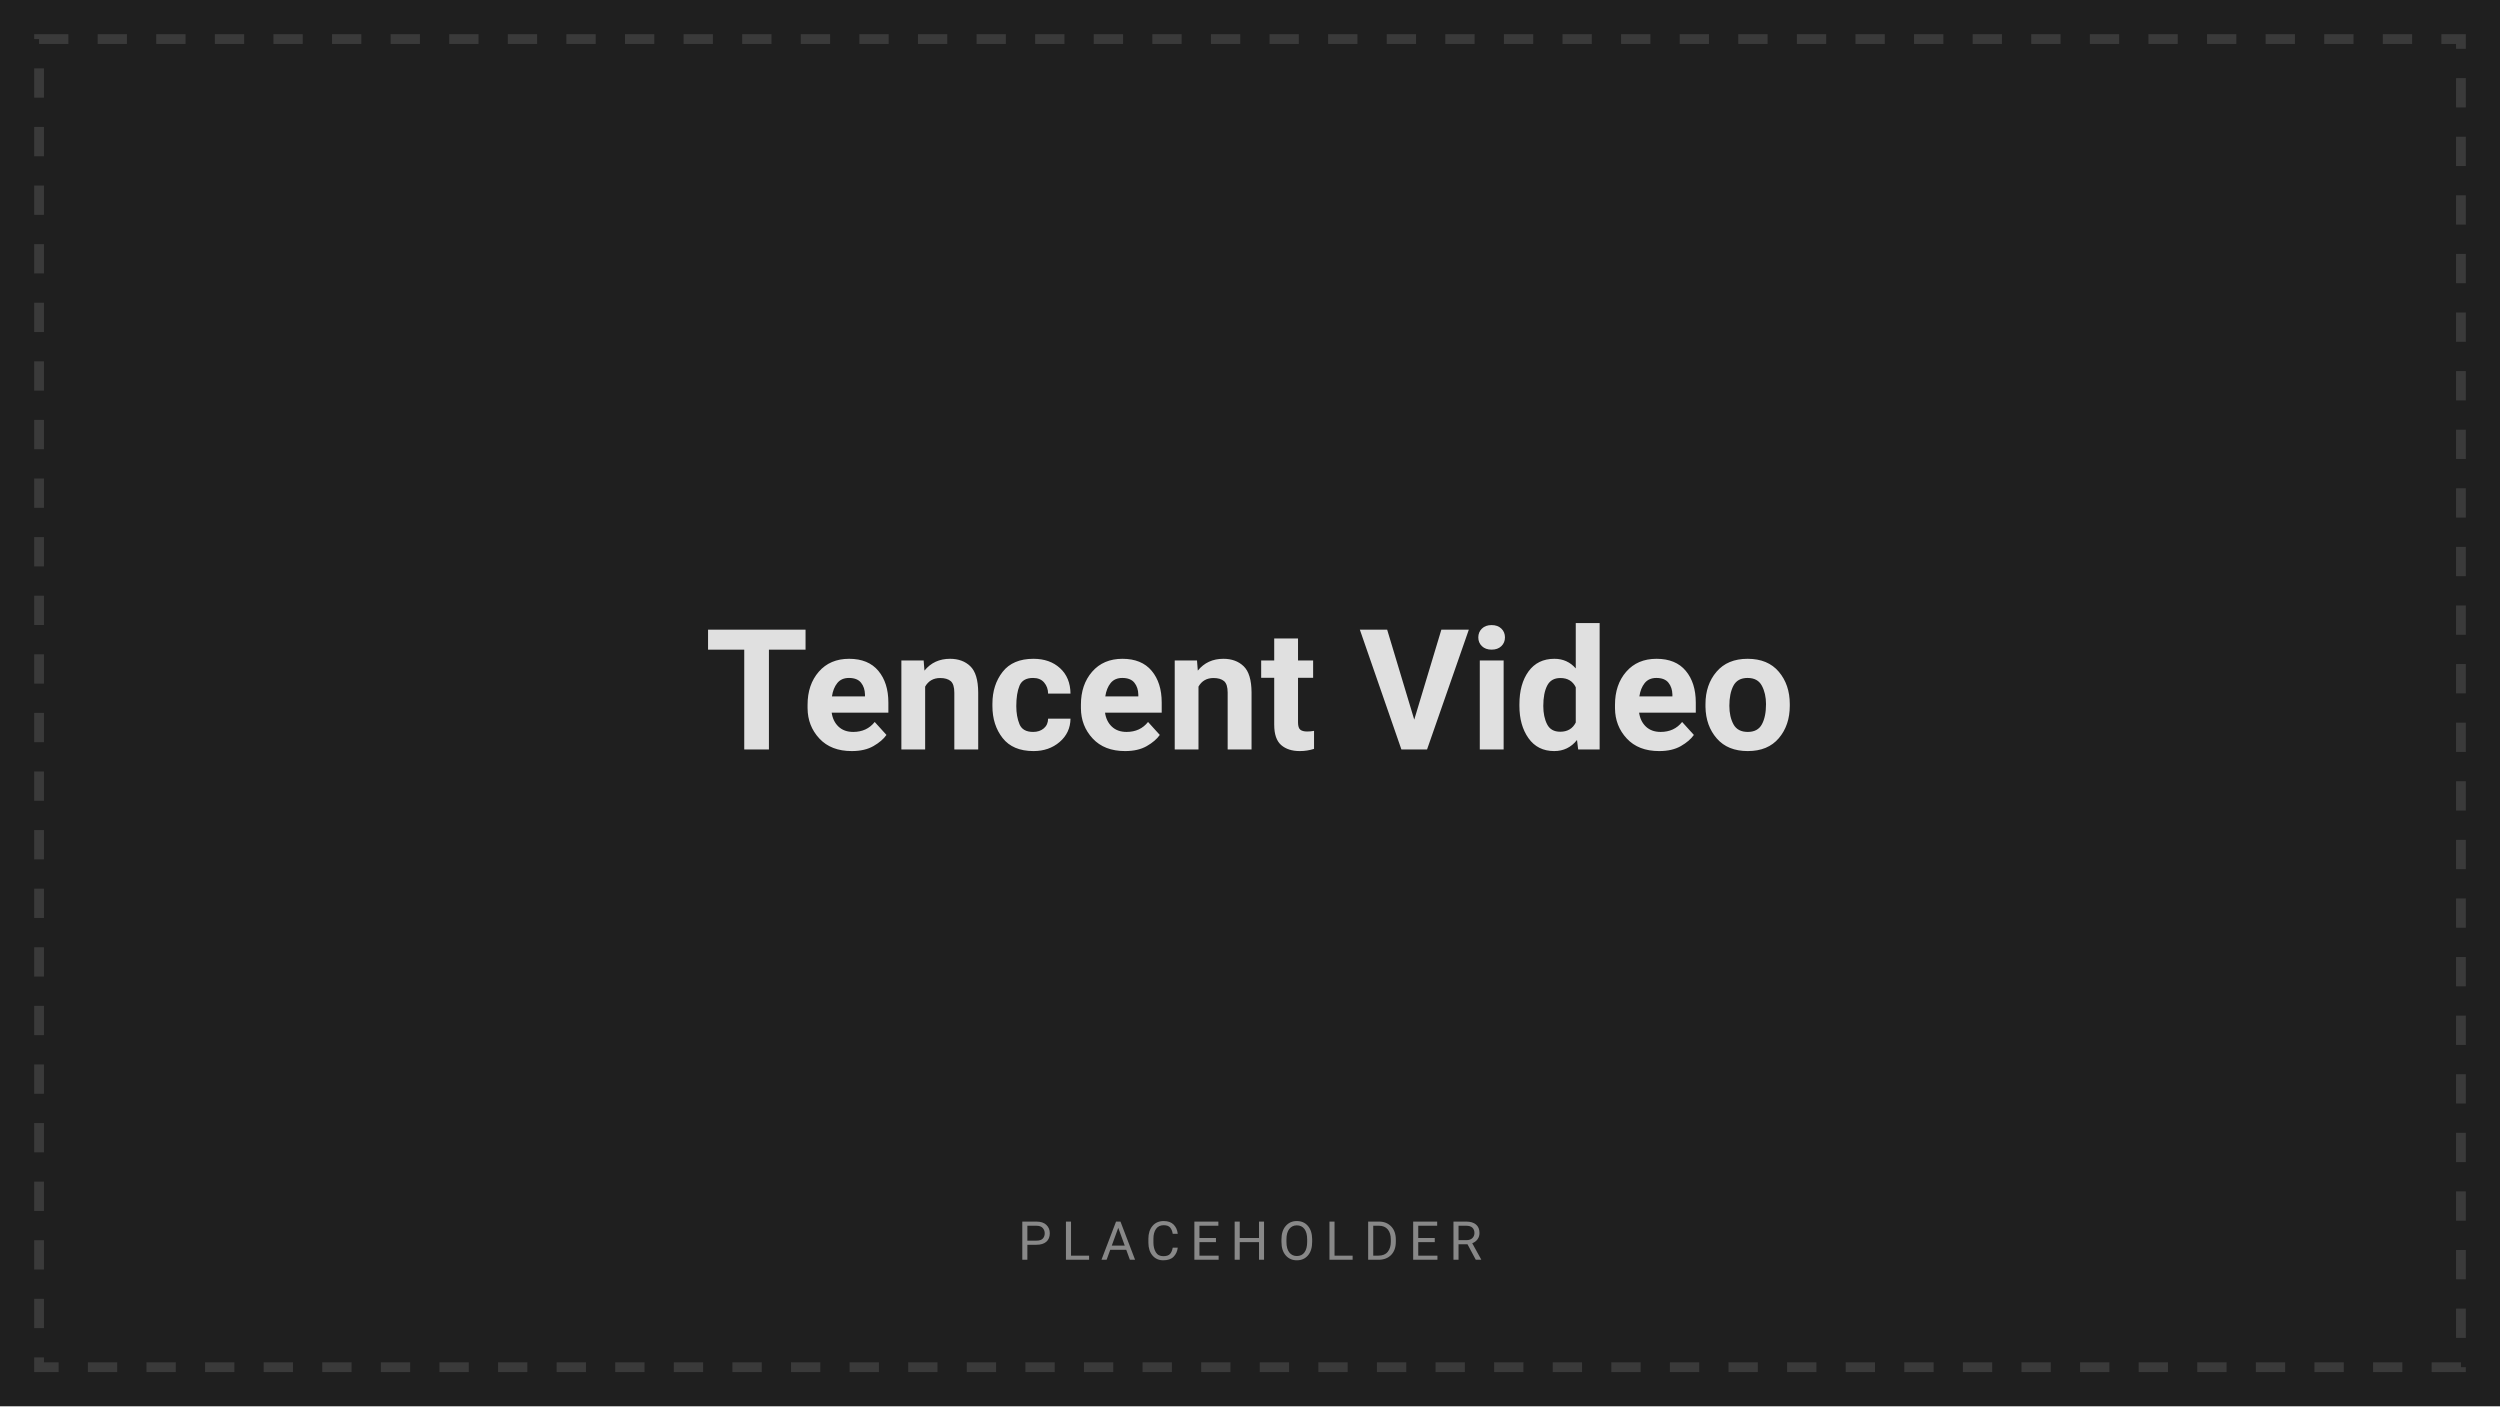
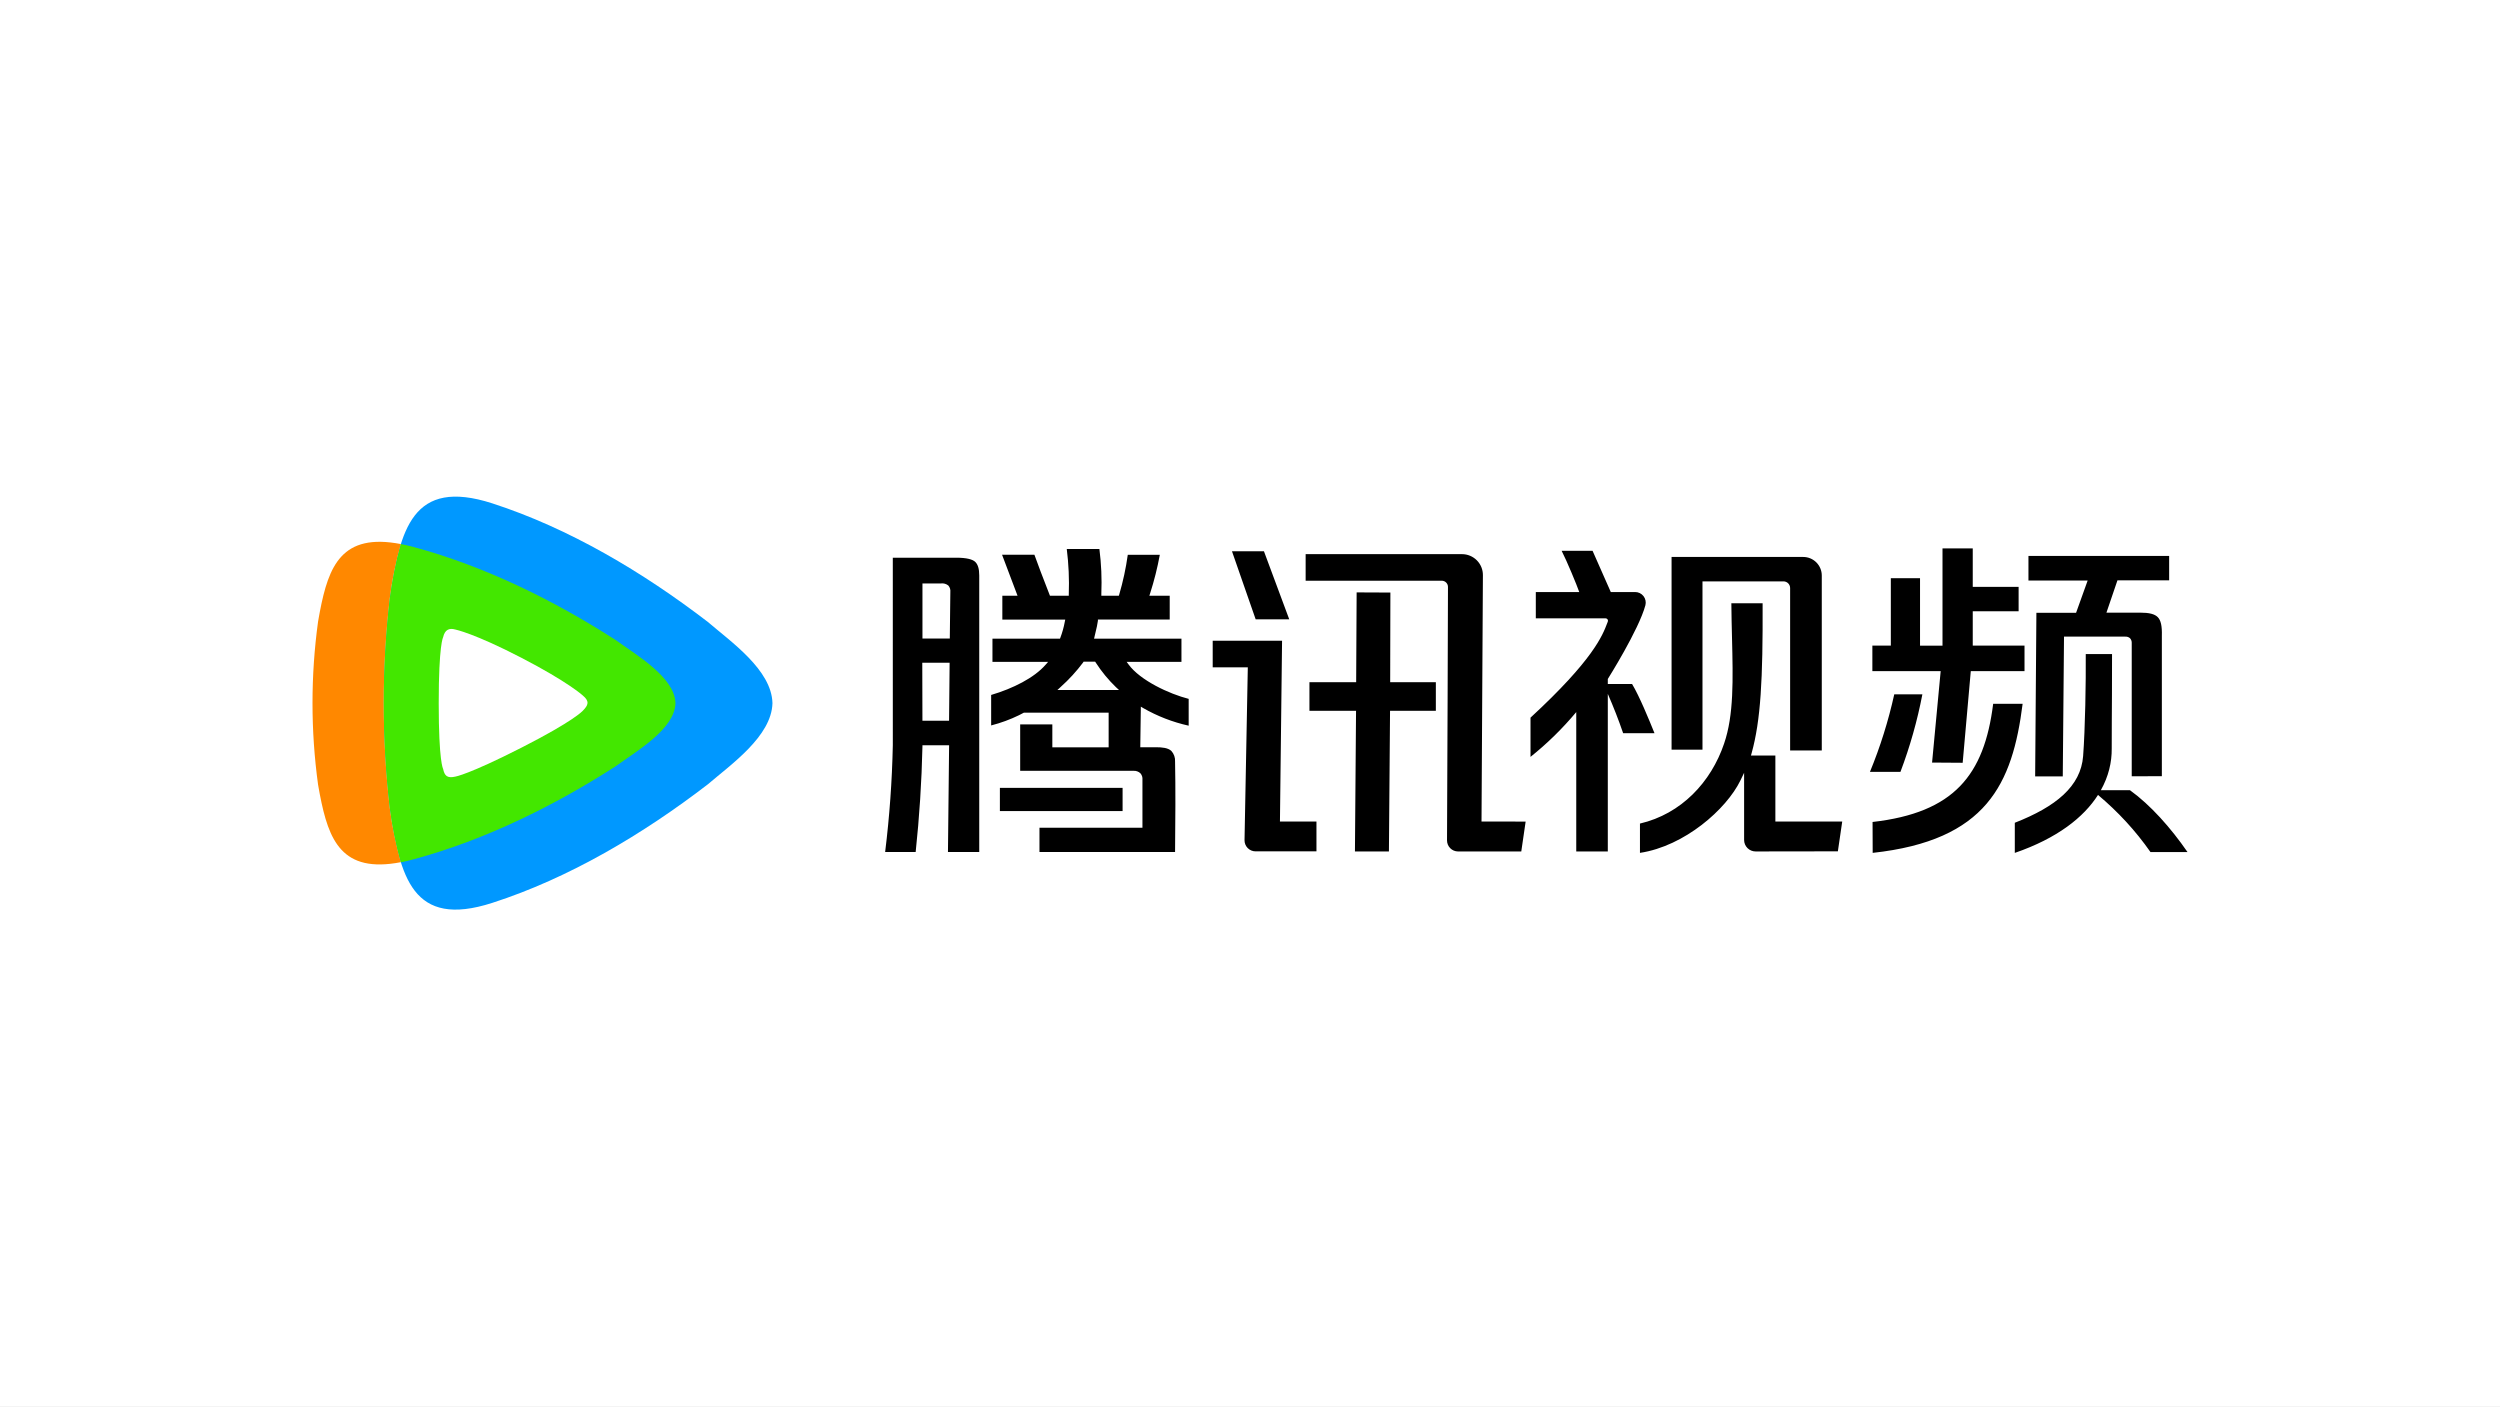
- <svg xmlns="http://www.w3.org/2000/svg" viewBox="0 0 1024 576" width="1024" height="576" role="img" aria-label="Tencent Video (placeholder)">
-   <rect width="1024" height="576" fill="#1f1f1f" />
-   <rect x="16" y="16" width="992" height="544" fill="none" stroke="#3a3a3a" stroke-width="4" stroke-dasharray="12 12" />
-   <text x="512" y="288" text-anchor="middle" dominant-baseline="middle" font-family="-apple-system,Segoe UI,Roboto,Helvetica,Arial,sans-serif" font-size="69" font-weight="600" fill="#e0e0e0">Tencent Video</text>
-   <text x="512" y="516" text-anchor="middle" font-family="-apple-system,Segoe UI,Roboto,Helvetica,Arial,sans-serif" font-size="22" fill="#888" letter-spacing="4">PLACEHOLDER</text>
+ <svg xmlns="http://www.w3.org/2000/svg" viewBox="0 0 640 360" width="640" height="360" role="img" aria-label="tencent-video (thumb)">
+   <rect width="640" height="360" fill="#FFFFFF" />
+   <g transform="translate(80 127.1375) scale(0.48)">
+     <g clip-path="url(#clip0_265_223)" id="g5" transform="matrix(8.070246,0,0,8.070246,-8.223936,-23.8876)">
+       <path d="m 6.122,23.503 c 0.678,4.576 1.49,8.015 6.781,6.303 5.074,-1.635 9.957,-4.541 14.244,-7.835 1.537,-1.318 4.216,-3.178 4.269,-5.363 C 31.364,14.415 28.684,12.563 27.148,11.243 22.856,7.949 17.978,5.049 12.903,3.405 7.612,1.697 6.801,5.138 6.122,9.71 c -0.527,4.582 -0.527,9.21 0,13.793 z" fill="#0098ff" id="path1" />
+       <path d="M 1.505,10.564 C 2.086,7.537 2.956,5.34 6.858,6.095 6.521,7.279 6.275,8.488 6.122,9.71 c -0.525,4.583 -0.525,9.21 0,13.793 0.154,1.222 0.4,2.43 0.736,3.615 C 2.958,27.872 2.088,25.675 1.505,22.648 L 1.465,22.432 1.387,21.994 c -0.49,-3.575 -0.49,-7.201 0,-10.776 l 0.078,-0.437 z" fill="#ff8800" id="path2" />
+       <path d="m 6.858,6.093 c 0.27,0.053 0.556,0.119 0.871,0.204 4.733,1.281 9.292,3.548 13.296,6.121 1.431,1.032 3.932,2.479 3.981,4.191 -0.049,1.713 -2.553,3.159 -3.981,4.189 -4.004,2.573 -8.563,4.841 -13.296,6.121 -0.287,0.083 -0.577,0.151 -0.871,0.204 C 6.521,25.939 6.275,24.73 6.122,23.507 5.595,18.924 5.595,14.297 6.122,9.714 6.276,8.499 6.519,7.298 6.852,6.119 Z" fill="#43e700" id="path3" />
+       <path d="m 9.65,12.258 c 0,0 -0.29,0.47 -0.29,4.357 0,3.887 0.29,4.333 0.29,4.333 0.098,0.482 0.29,0.635 0.817,0.513 0,0 0.871,-0.135 4.349,-1.905 3.478,-1.77 4.059,-2.438 4.059,-2.438 0.374,-0.378 0.474,-0.629 0,-1.022 0,0 -0.956,-0.883 -4.059,-2.491 -3.102,-1.608 -4.349,-1.86 -4.349,-1.86 -0.427,-0.123 -0.703,0.016 -0.817,0.513 z" fill="#ffffff" id="path4" />
+       <path fill-rule="evenodd" clip-rule="evenodd" d="m 112.088,16.652 c -0.589,4.717 -2.592,7.196 -7.97,7.809 l 0.008,2.042 c 7.527,-0.824 9.237,-4.547 9.909,-9.85 z m 1.43,7.862 v 1.99 l 0.007,-0.002 c 2.801,-0.967 4.546,-2.345 5.492,-3.828 1.323,1.11 2.476,2.359 3.467,3.774 h 2.447 c -1.112,-1.609 -2.447,-3.111 -3.802,-4.086 h -1.925 c 0.509,-0.909 0.729,-1.849 0.719,-2.751 -0.003,-0.517 0,-1.05 0.005,-1.813 0.007,-0.965 0.016,-2.298 0.016,-4.435 h -1.737 c 0.014,1.868 -0.037,4.917 -0.174,6.744 -0.151,2.003 -1.807,3.345 -4.515,4.406 z m 7.727,-11.861 v 8.788 l 1.991,-0.006 v -9.274 c 0.02,-0.654 -0.067,-1.03 -0.27,-1.236 -0.202,-0.206 -0.56,-0.298 -1.163,-0.298 h -2.229 l 0.727,-2.134 h 3.417 V 6.877 h -9.298 v 1.627 h 3.913 l -0.766,2.134 h -2.622 l -0.082,10.809 h 1.825 l 0.082,-9.235 h 4.046 c 0.058,-0.004 0.115,0.003 0.169,0.021 0.055,0.018 0.105,0.047 0.148,0.085 0.04,0.045 0.071,0.099 0.091,0.156 0.019,0.058 0.026,0.118 0.021,0.179 z m -15.693,3.372 c -0.387,1.751 -0.924,3.465 -1.606,5.123 h 2.015 c 0.629,-1.663 1.114,-3.377 1.449,-5.123 z m 3.067,-1.533 -0.569,6.043 2.023,0.014 0.536,-6.057 h 3.551 V 12.806 h -3.421 v -2.271 h 3.031 V 8.923 h -3.031 V 6.383 h -1.999 v 6.427 h -1.485 V 8.351 h -1.93 V 12.806 h -1.22 v 1.686 z m -12.23,11.917 c -0.201,0 -0.394,-0.08 -0.537,-0.222 -0.142,-0.142 -0.223,-0.335 -0.223,-0.536 V 21.21 l -0.247,0.513 c -0.928,1.897 -3.679,4.33 -6.636,4.78 v -1.937 c 2.734,-0.638 4.7,-2.74 5.561,-5.287 0.647,-1.886 0.59,-4.213 0.522,-6.988 -0.018,-0.731 -0.037,-1.493 -0.043,-2.286 h 2.066 c 0.021,5.029 -0.125,7.741 -0.728,9.912 l -0.043,0.155 h 1.614 v 4.361 h 4.418 l -0.288,1.968 z m -11.853,0 v -9.211 c -0.906,1.085 -1.919,2.077 -3.023,2.961 v -2.593 c 4.146,-3.823 4.762,-5.437 5.068,-6.242 l 2e-4,-5e-4 c 0.014,-0.037 0.028,-0.072 0.041,-0.106 0.009,-0.024 0.013,-0.05 0.01,-0.075 -0.003,-0.026 -0.012,-0.05 -0.026,-0.071 C 86.591,11.05 86.572,11.033 86.549,11.021 86.526,11.009 86.501,11.002 86.475,11.002 H 81.863 V 9.265 h 6.562 c 0.107,-5.4e-4 0.212,0.023 0.309,0.07 0.096,0.047 0.18,0.115 0.246,0.199 0.066,0.084 0.111,0.183 0.133,0.287 0.022,0.105 0.019,0.213 -0.007,0.316 -0.433,1.617 -2.485,4.874 -2.485,4.874 v 0.331 h 1.604 c 0.49,0.818 1.108,2.326 1.482,3.252 h -2.072 c -0.302,-0.88 -0.64,-1.747 -1.014,-2.599 v 10.413 z m 14.134,-6.675 V 9.001 c 0,-0.117 -0.046,-0.229 -0.129,-0.312 C 98.458,8.606 98.346,8.56 98.228,8.56 H 92.878 V 19.683 H 90.835 V 6.947 h 8.7 c 0.325,0 0.637,0.129 0.867,0.359 0.23,0.23 0.36,0.542 0.36,0.867 V 19.733 Z m -33.576,-7.251 h -4.584 v 1.756 h 2.32 l -0.217,11.42 c -0.002,0.097 0.015,0.193 0.051,0.283 0.036,0.09 0.089,0.172 0.157,0.241 0.068,0.069 0.149,0.124 0.238,0.162 0.089,0.038 0.185,0.057 0.282,0.058 h 4.026 v -1.97 h -2.413 z m 0.474,-1.416 H 63.349 C 63.088,10.307 62.816,9.53 62.556,8.79 62.297,8.051 62.037,7.311 61.784,6.571 h 2.113 z M 78.275,24.433 78.367,8.149 C 78.368,7.967 78.333,7.787 78.264,7.618 78.195,7.45 78.093,7.297 77.965,7.168 77.837,7.039 77.684,6.937 77.516,6.867 77.348,6.797 77.168,6.761 76.986,6.761 H 66.652 v 1.756 h 8.997 c 0.108,0 0.212,0.043 0.289,0.12 0.077,0.077 0.12,0.181 0.12,0.289 0,0 -0.041,14.152 -0.063,16.748 -5e-4,0.096 0.018,0.192 0.054,0.281 0.036,0.089 0.09,0.17 0.158,0.238 0.068,0.068 0.148,0.123 0.237,0.16 0.089,0.037 0.184,0.056 0.28,0.057 h 4.179 l 0.288,-1.976 z M 72.253,9.299 72.239,15.222 h 3.018 v 1.89 h -3.027 l -0.074,9.299 h -2.246 l 0.073,-9.299 h -3.08 v -1.89 h 3.088 L 70.022,9.289 Z M 84.734,9.265 h 2.084 L 85.615,6.542 h -2.044 c 0.351,0.685 0.995,2.244 1.163,2.722 z M 46.446,22.207 h 8.109 V 23.74 H 46.446 Z m 9.466,-5.277 c 0.939,0.539 1.954,0.933 3.01,1.167 v -1.772 c -1.271,-0.323 -3.198,-1.212 -3.977,-2.279 l -0.123,-0.168 h 3.623 v -1.533 h -5.775 l 0.035,-0.153 c 0.02,-0.1 0.045,-0.204 0.07,-0.298 0.063,-0.241 0.113,-0.485 0.149,-0.732 v -0.078 h 4.745 V 9.508 h -1.345 l 0.053,-0.163 c 0.267,-0.833 0.48,-1.682 0.638,-2.542 H 54.898 C 54.773,7.696 54.583,8.579 54.328,9.445 L 54.307,9.508 H 53.151 V 9.369 c 0.04,-0.985 -0.003,-1.971 -0.129,-2.949 h -2.156 c 0.125,0.995 0.169,1.998 0.133,3 V 9.508 H 49.754 L 49.57,9.032 C 49.262,8.239 48.994,7.548 48.728,6.802 h -2.138 l 1.022,2.706 h -1.004 v 1.578 h 4.157 l -0.031,0.151 c -0.066,0.359 -0.165,0.711 -0.294,1.052 l -0.022,0.057 H 45.955 v 1.533 h 3.679 l -0.17,0.194 c -0.752,0.86 -2.142,1.565 -3.595,1.993 v 2.015 c 0.634,-0.163 1.251,-0.389 1.839,-0.676 l 0.323,-0.168 h 5.602 v 2.291 h -3.721 v -1.514 h -2.125 v 3.066 H 55.27 c 0.083,-0.006 0.166,0.004 0.245,0.032 0.079,0.027 0.151,0.07 0.213,0.126 0.052,0.058 0.091,0.126 0.115,0.2 0.024,0.074 0.032,0.152 0.024,0.229 v 3.176 h -6.805 v 1.6 h 8.961 c 0.022,-2.007 0.035,-4.292 0,-5.97 0.009,-0.128 -0.009,-0.257 -0.051,-0.379 -0.042,-0.121 -0.108,-0.233 -0.195,-0.329 -0.219,-0.204 -0.613,-0.243 -1.003,-0.243 h -1.05 l 0.037,-2.683 z m -5.667,-1.189 0.219,-0.204 c 0.548,-0.49 1.046,-1.034 1.486,-1.623 l 0.027,-0.047 h 0.766 l 0.041,0.065 c 0.38,0.589 0.826,1.132 1.331,1.619 l 0.204,0.188 z M 39.369,6.996 h 4.188 c 0.687,0 1.087,0.108 1.261,0.278 0.174,0.17 0.264,0.454 0.264,0.897 V 26.446 h -2.068 l 0.076,-7.055 h -1.762 v 0.09 c -0.051,2.313 -0.202,4.655 -0.448,6.965 h -2.017 c 0.289,-2.341 0.458,-4.696 0.507,-7.055 z m 1.958,10.772 h 1.76 l 0.037,-3.832 h -1.807 z m 0.002,-5.432 h 1.807 L 43.172,9.259 C 43.181,9.182 43.173,9.105 43.15,9.032 43.127,8.959 43.09,8.891 43.039,8.834 42.971,8.78 42.894,8.74 42.811,8.716 42.727,8.693 42.641,8.686 42.555,8.697 h -1.226 z" fill="#000000" id="path5" />
+     </g>
+     <defs id="defs5">
+       <clipPath id="clip0_265_223">
+         <rect width="124" height="27.525" fill="#ffffff" transform="translate(1,2.73779)" id="rect5" x="0" y="0" />
+       </clipPath>
+     </defs>
+   </g>
</svg>
